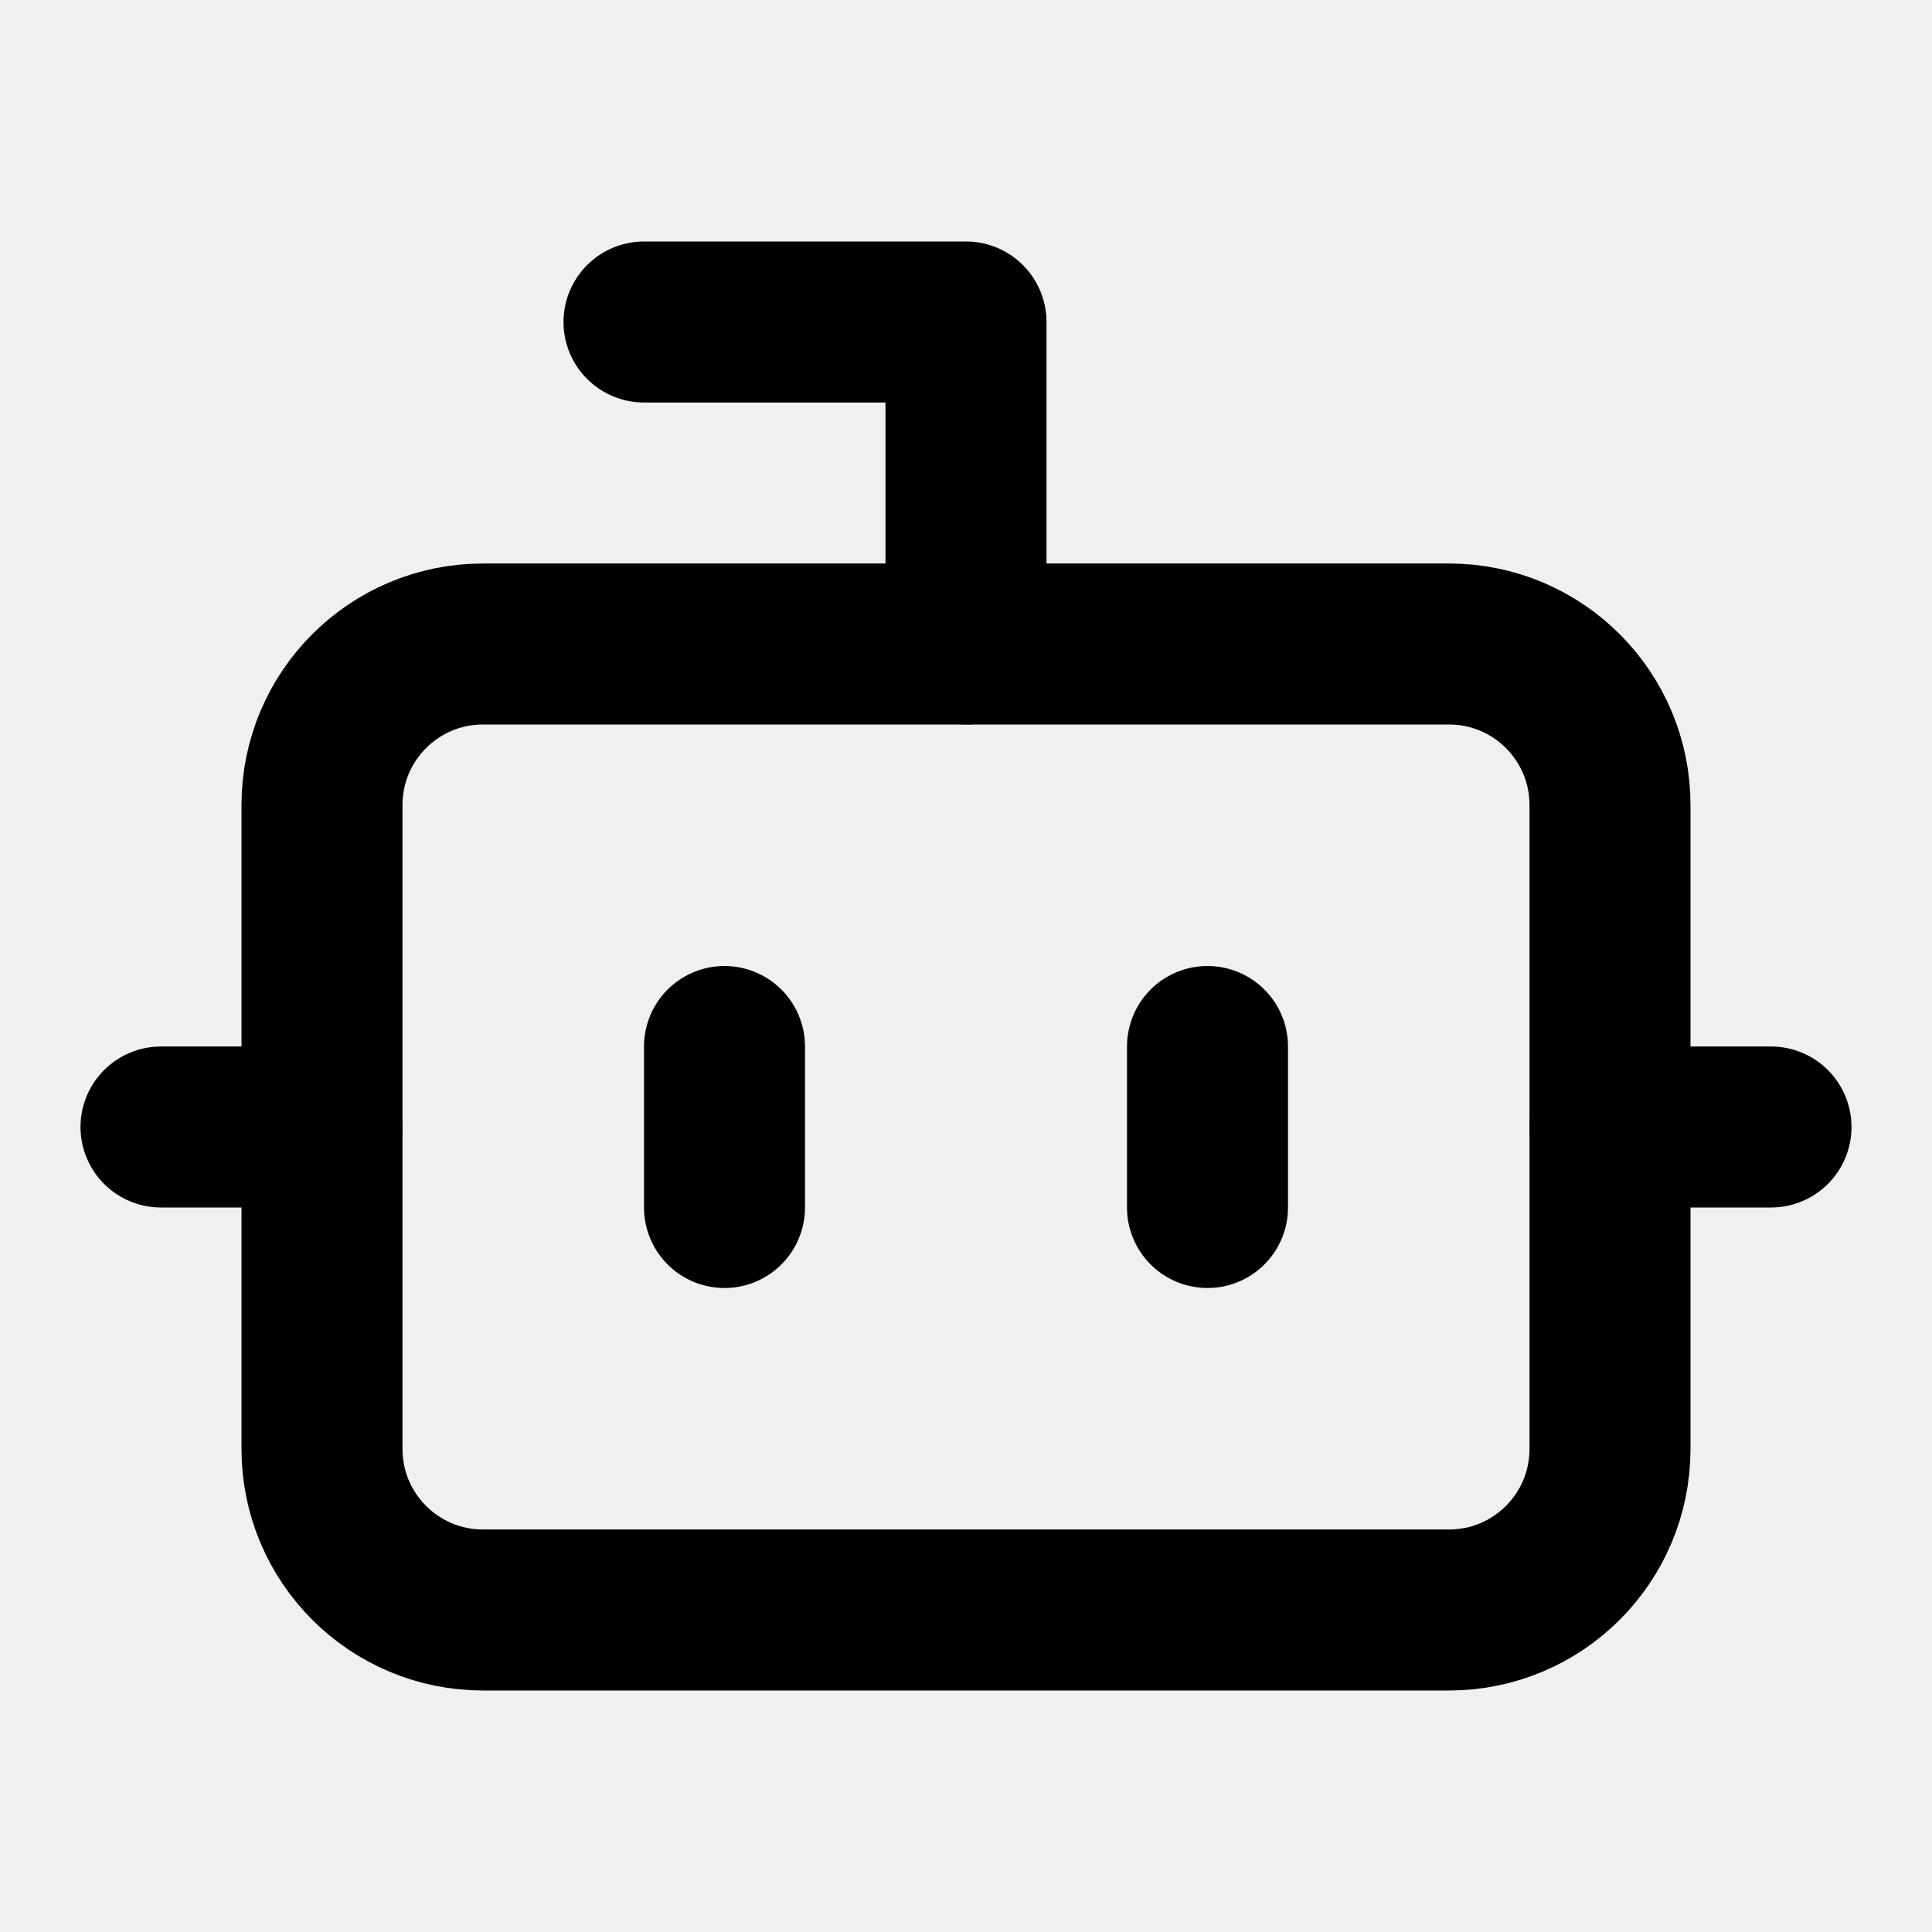
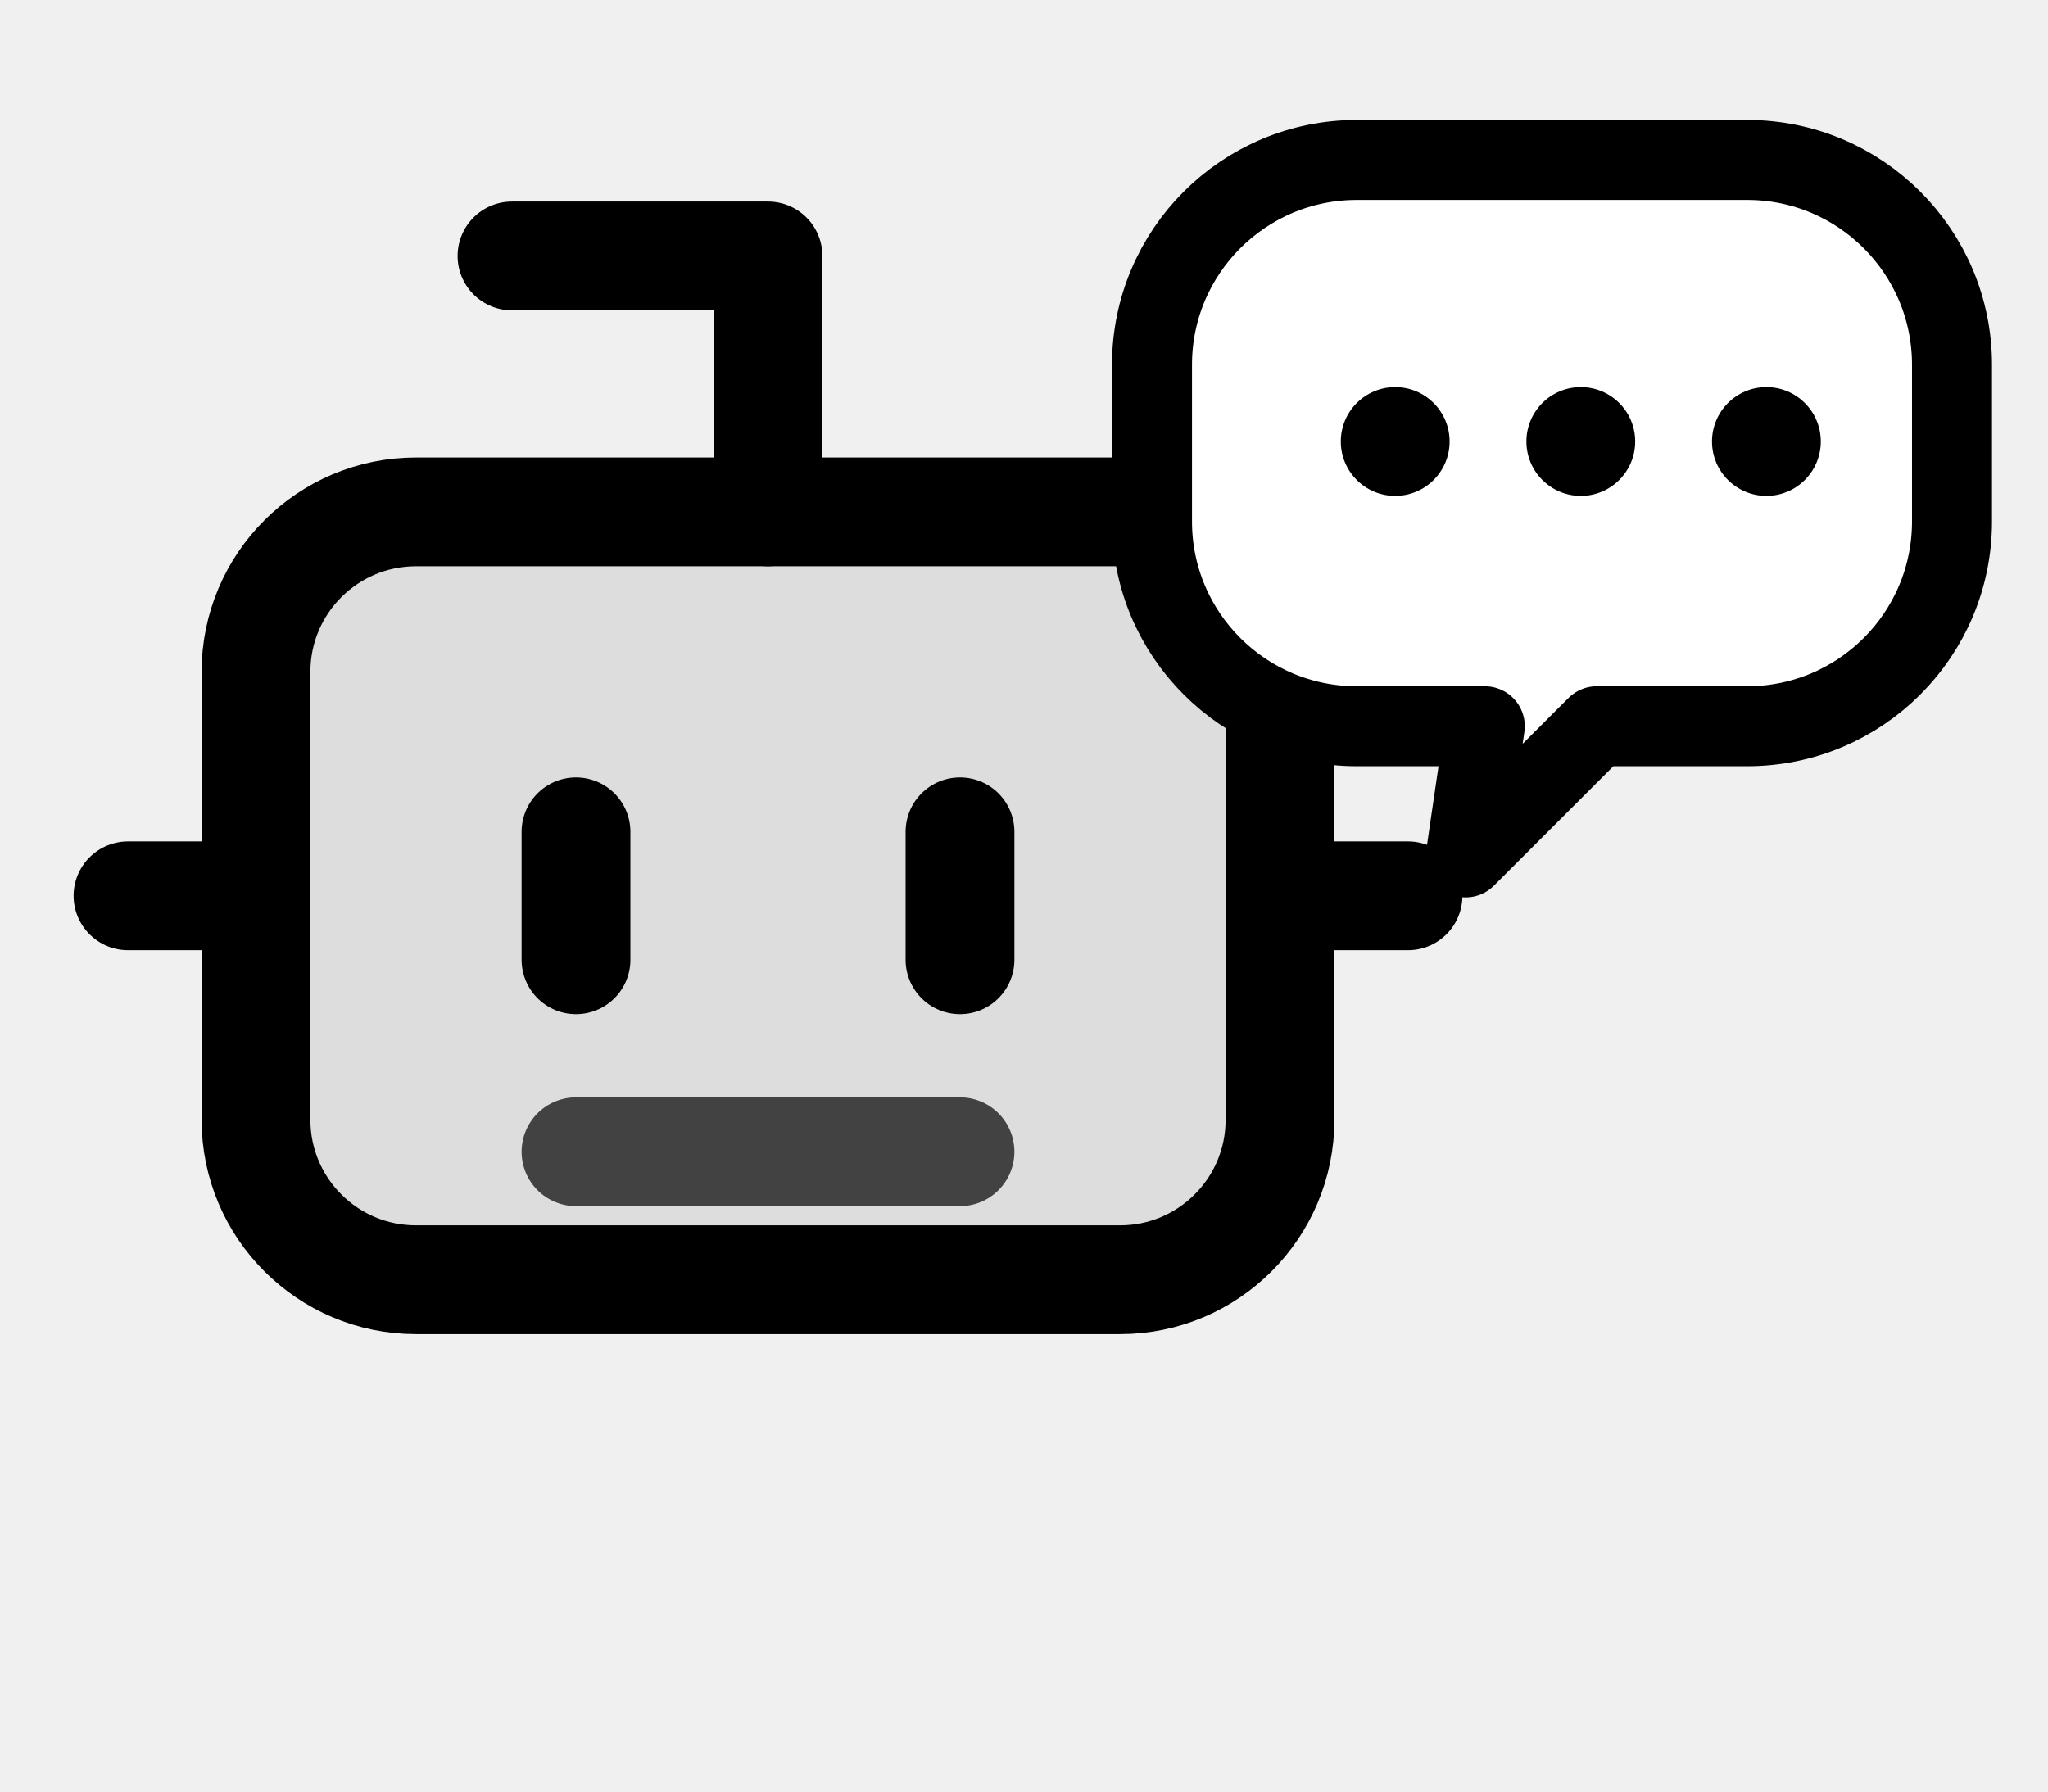
- <svg xmlns="http://www.w3.org/2000/svg" width="16" height="16" viewBox="0 0 24 24" fill="none" stroke="currentColor" stroke-width="2" stroke-linecap="round" stroke-linejoin="round" role="img" aria-labelledby="bot-title">
+ <svg xmlns="http://www.w3.org/2000/svg" width="32" height="28" viewBox="0 0 32 28" fill="none" role="img" aria-labelledby="bot-title bot-desc">
  <style>
-     /* Two independent layers: gaze shifts both eyes, blink compresses their height. */
-     .bot-gaze {
-       transform-origin: 12px 14px;
-       animation: bot-look 11.7s ease-in-out infinite;
-     }
-     .bot-blink {
-       transform-origin: 12px 14px;
-       animation: bot-blink 8.9s linear infinite;
-     }
-     @keyframes bot-look {
-       0%, 21%, 34%, 54%, 66%, 88%, 100% { transform: translateX(0); }
-       26%, 29% { transform: translateX(-1px); }
-       59%, 62% { transform: translateX(1px); }
-     }
-     @keyframes bot-blink {
-       0%, 16%, 18%, 72%, 74%, 100% { transform: scaleY(1); }
-       17%, 73% { transform: scaleY(0.08); }
-     }
-     @media (prefers-reduced-motion: reduce) {
-       .bot-gaze, .bot-blink { animation: none; }
-     }
+     .bot-speech{transform-box:fill-box;transform-origin:center bottom;animation:bot-speech 1.15s cubic-bezier(.34,1.56,.64,1) infinite}
+     .bot-body{transform-box:fill-box;transform-origin:center bottom;animation:bot-bounce 1.35s ease-in-out infinite}
+     .bot-gaze{transform-box:fill-box;transform-origin:center;animation:bot-look 6.8s ease-in-out infinite}
+     .bot-blink{transform-box:fill-box;transform-origin:center;animation:bot-blink 5.4s linear infinite}
+     .bot-dot{transform-box:fill-box;transform-origin:center;animation:dot-wave 1.15s ease-in-out infinite}
+     .bot-dot:nth-child(2){animation-delay:.13s}.bot-dot:nth-child(3){animation-delay:.26s}
+     @keyframes bot-bounce{0%,100%{transform:translateY(0) scaleY(1)}18%{transform:translateY(-.45px) scaleY(1.008)}36%{transform:translateY(0) scaleY(.996)}54%{transform:translateY(-.28px) scaleY(1.004)}72%{transform:translateY(0) scaleY(1)}}
+     @keyframes bot-speech{0%,100%{transform:translateY(0) rotate(0)}18%{transform:translateY(-1.1px) rotate(-2deg)}35%{transform:translateY(-.2px) rotate(1deg)}52%{transform:translateY(-.7px) rotate(-1deg)}}
+     @keyframes bot-look{0%,24%,100%{transform:translateX(0)}29%,33%{transform:translateX(-1px)}61%,65%{transform:translateX(1px)}}
+     @keyframes bot-blink{0%,17%,19%,69%,71%,100%{transform:scaleY(1)}18%,70%{transform:scaleY(.08)}}
+     @keyframes dot-wave{0%,100%{transform:translateY(0);opacity:.45}18%{transform:translateY(-1.25px);opacity:1}36%{transform:translateY(0);opacity:.72}}
+     @media(prefers-reduced-motion:reduce){.bot-speech,.bot-body,.bot-gaze,.bot-blink,.bot-dot{animation:none}}
  </style>
-   <path d="M12 8V4H8" />
-   <rect width="16" height="12" x="4" y="8" rx="2" />
-   <path d="M2 14h2" />
-   <path d="M20 14h2" />
-   <g class="bot-gaze">
-     <g class="bot-blink">
-       <path d="M9 13v2" />
-       <path d="M15 13v2" />
+   <g class="bot-body" stroke="currentColor" stroke-width="1.7" stroke-linecap="round" stroke-linejoin="round">
+     <path d="M12 8V4H8" />
+     <rect width="16" height="12" x="4" y="8" rx="2.5" fill="currentColor" fill-opacity=".08" />
+     <path d="M2 14h2M20 14h2" />
+     <g class="bot-gaze">
+       <g class="bot-blink">
+         <path d="M9 13v2M15 13v2" />
+       </g>
+     </g>
+     <path d="M9 18h6" opacity=".7" />
+   </g>
+   <g class="bot-speech" stroke="currentColor" stroke-linecap="round" stroke-linejoin="round">
+     <path d="M21.2 2.5h6.1a3.2 3.2 0 0 1 3.2 3.2v2.45a3.2 3.2 0 0 1-3.2 3.2h-2.35l-2.05 2.05.3-2.05h-2a3.2 3.2 0 0 1-3.2-3.2V5.7a3.2 3.2 0 0 1 3.2-3.2Z" fill="#fff" stroke-width="1.25" />
+     <g fill="currentColor" stroke="none">
+       <circle class="bot-dot" cx="21.8" cy="6.9" r=".85" />
+       <circle class="bot-dot" cx="24.7" cy="6.9" r=".85" />
+       <circle class="bot-dot" cx="27.6" cy="6.9" r=".85" />
    </g>
  </g>
</svg>
